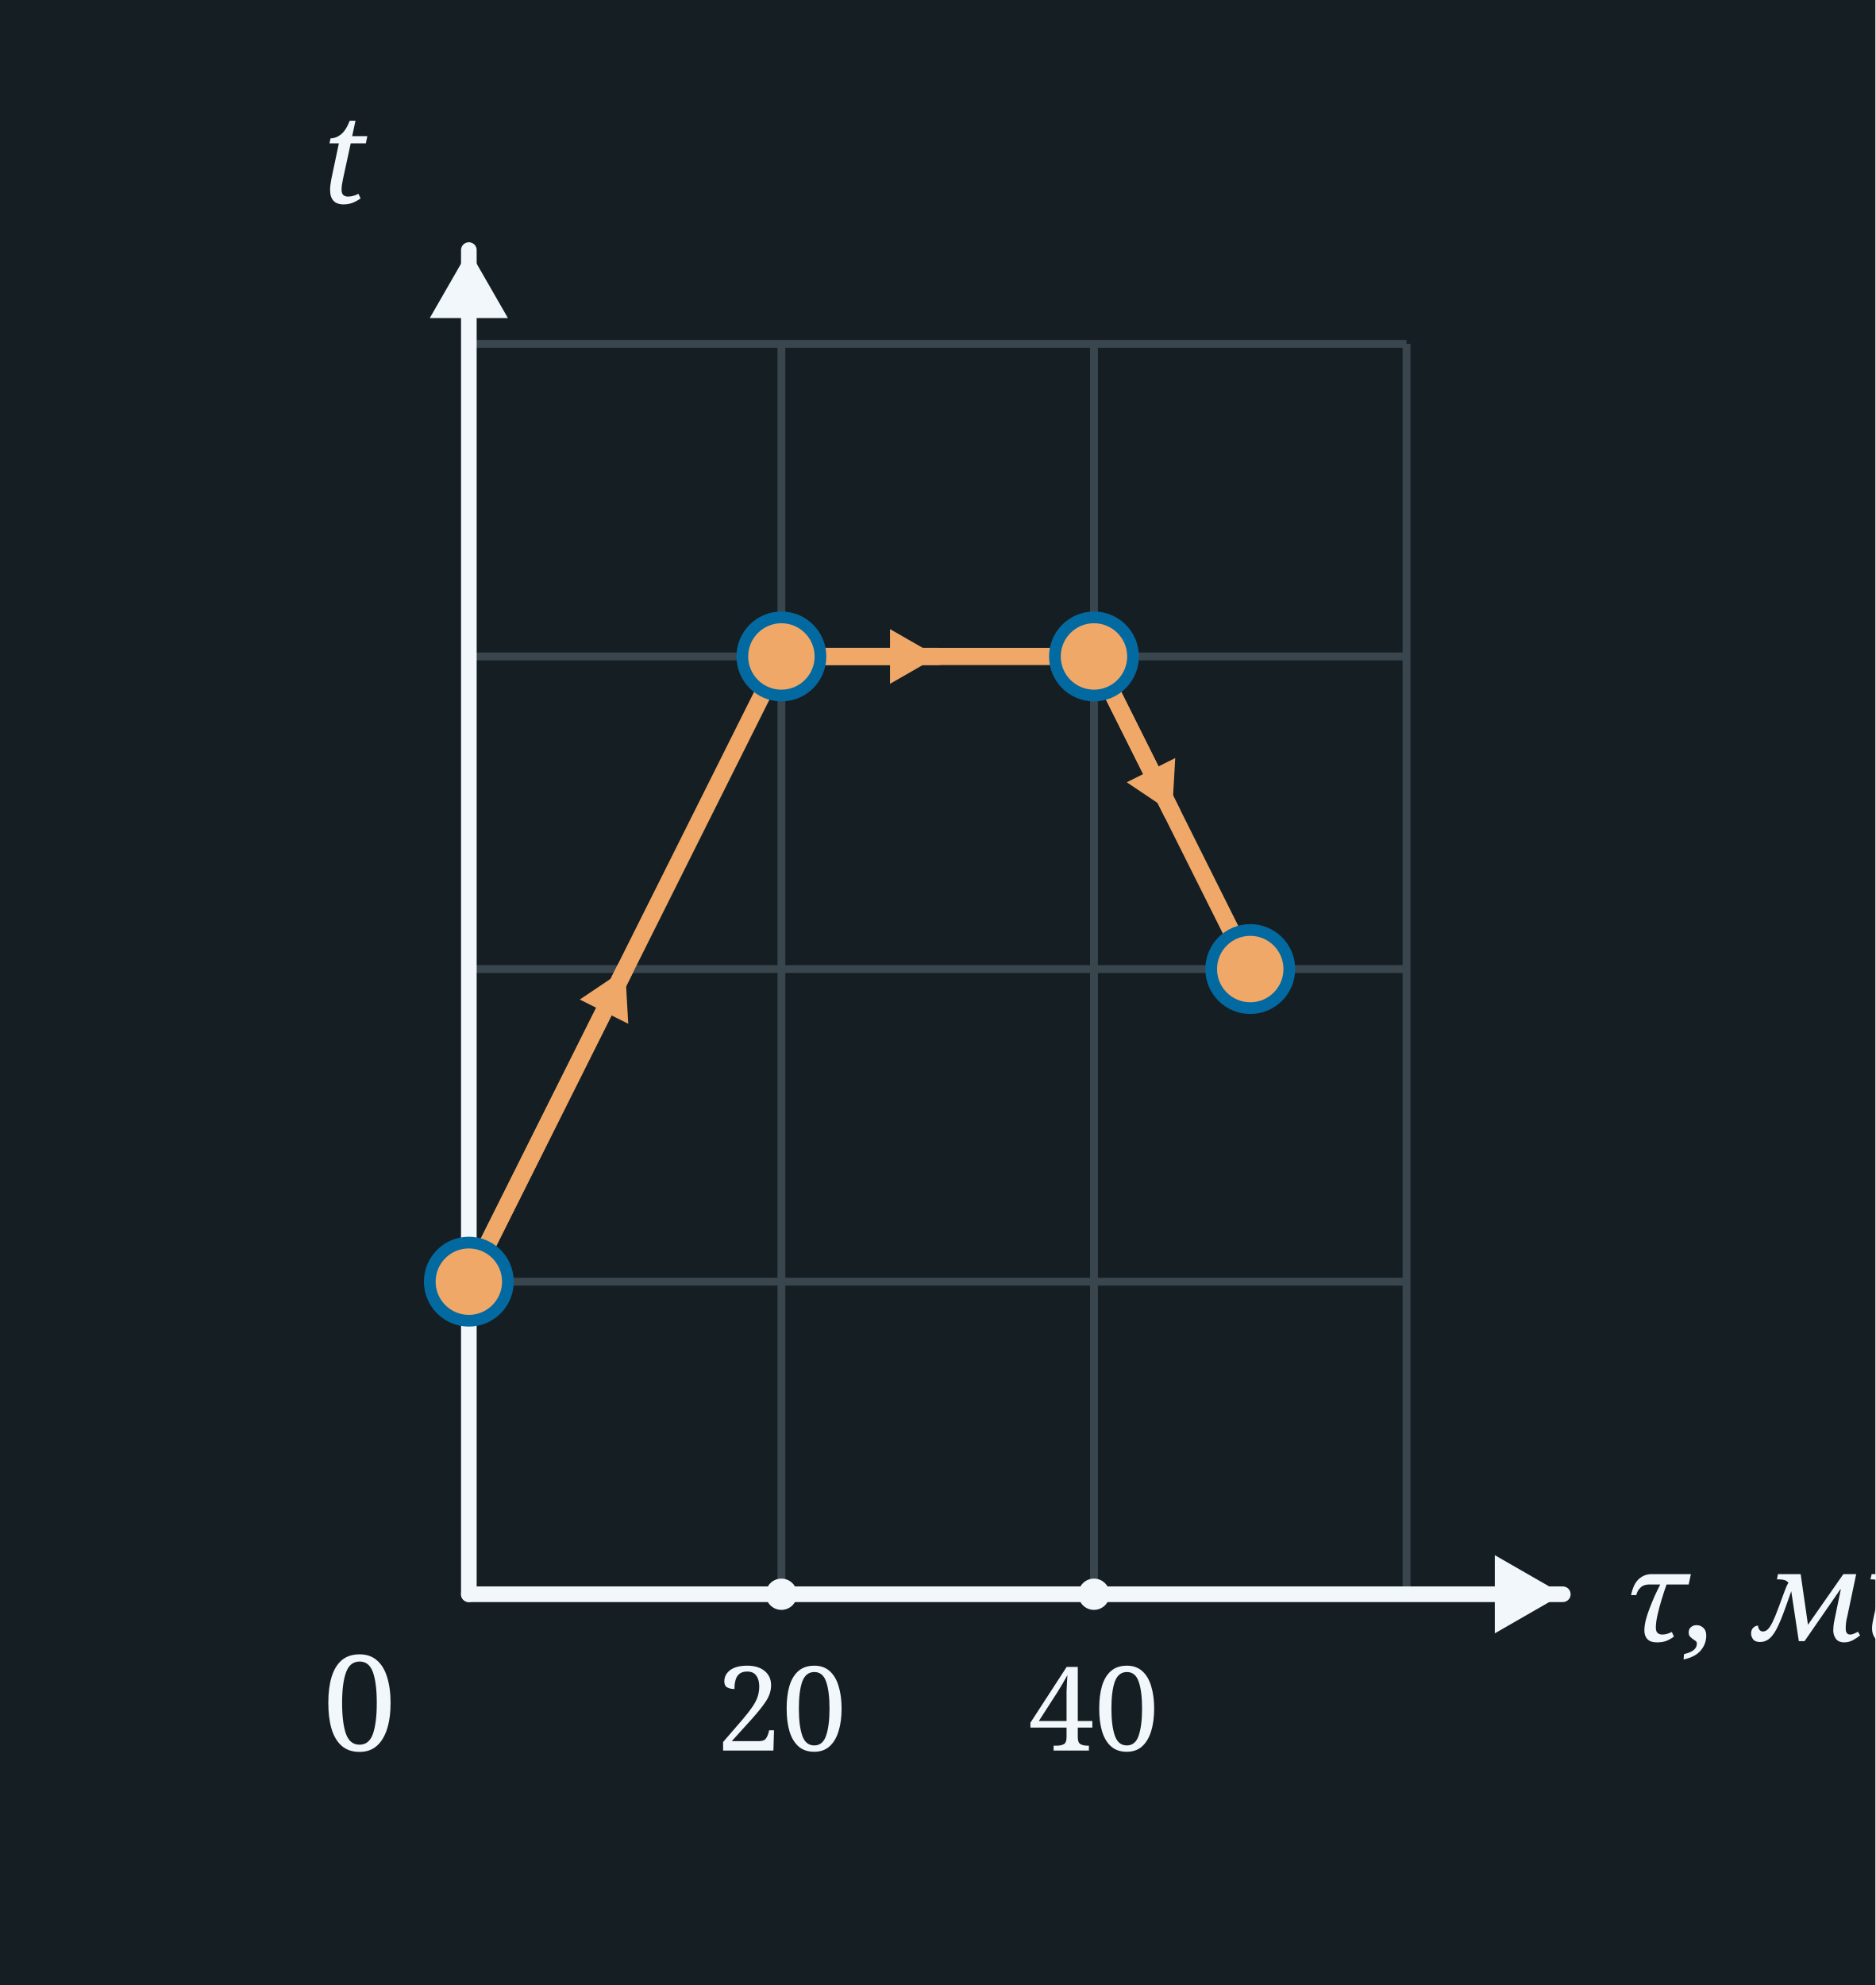
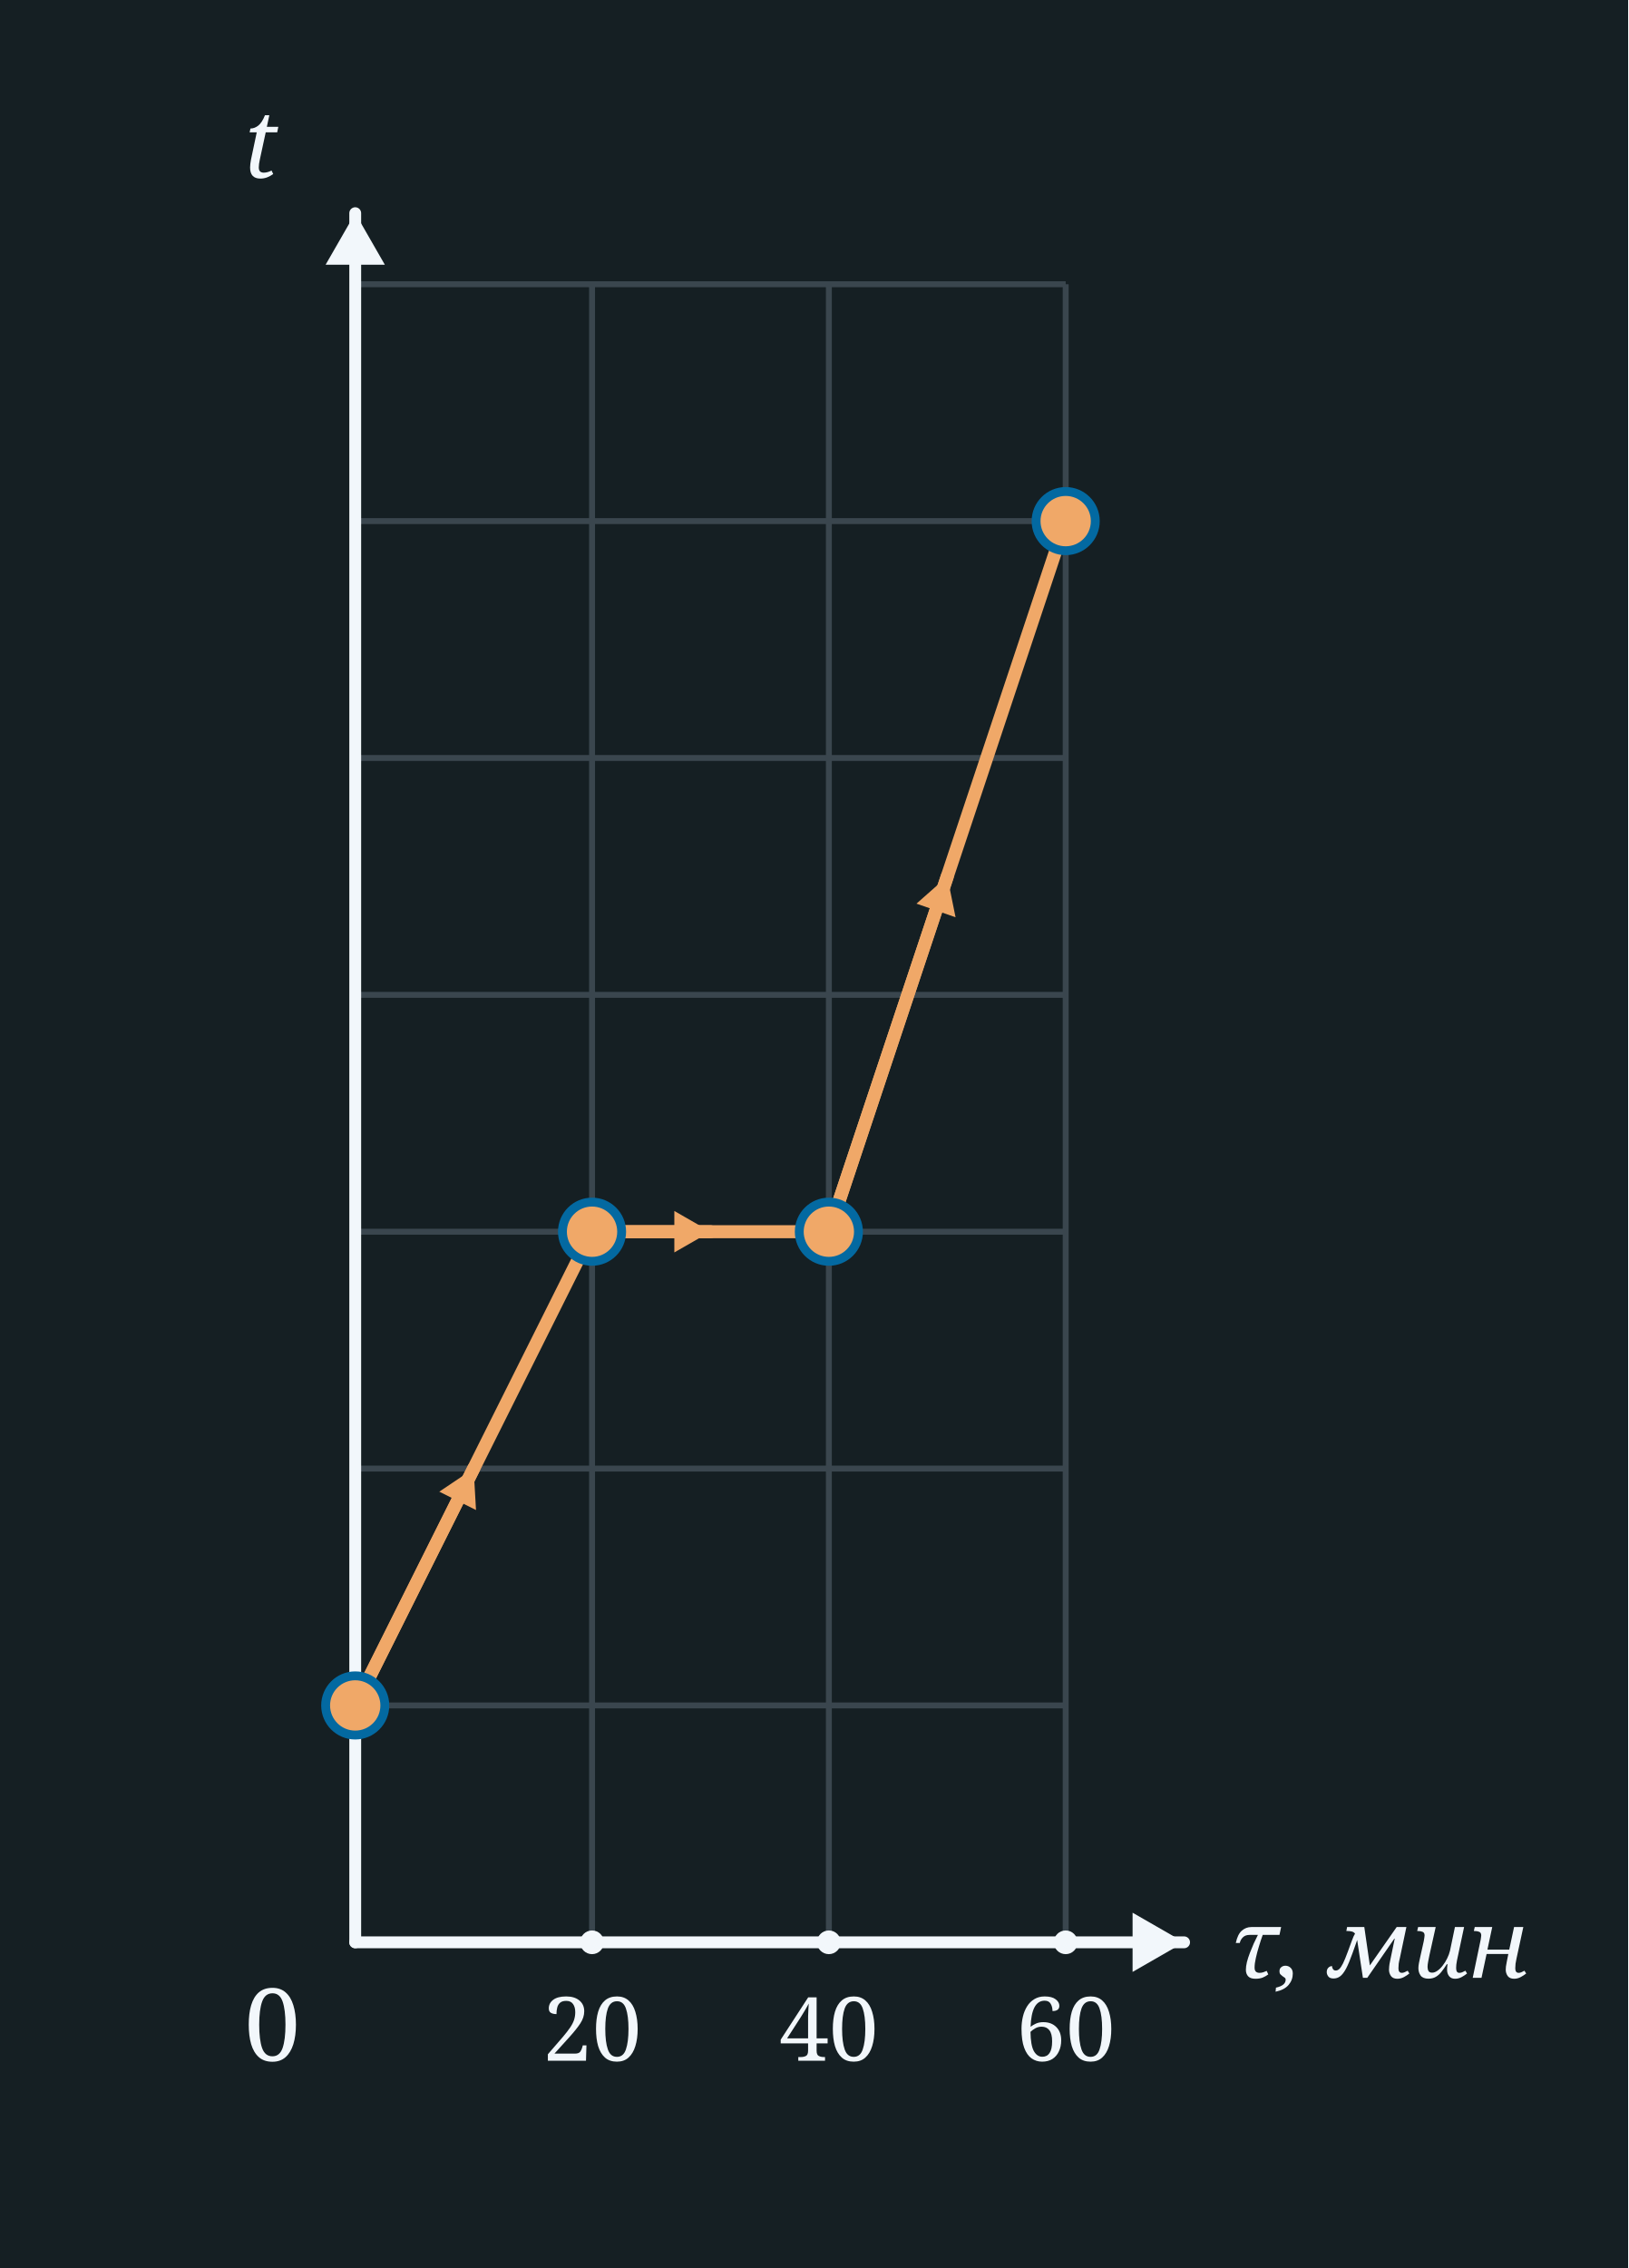
- <svg xmlns="http://www.w3.org/2000/svg" width="240" height="254" viewBox="0 0 240 254">
-   <rect x="0" y="0" width="240" height="254" fill="#151F23" />
-   <line x1="60" y1="44" x2="60" y2="204" stroke="#3A464E" stroke-width="1" />
-   <line x1="100" y1="44" x2="100" y2="204" stroke="#3A464E" stroke-width="1" />
-   <line x1="140" y1="44" x2="140" y2="204" stroke="#3A464E" stroke-width="1" />
-   <line x1="180" y1="44" x2="180" y2="204" stroke="#3A464E" stroke-width="1" />
-   <line x1="60" y1="44" x2="180" y2="44" stroke="#3A464E" stroke-width="1" />
-   <line x1="60" y1="84" x2="180" y2="84" stroke="#3A464E" stroke-width="1" />
-   <line x1="60" y1="124" x2="180" y2="124" stroke="#3A464E" stroke-width="1" />
-   <line x1="60" y1="164" x2="180" y2="164" stroke="#3A464E" stroke-width="1" />
-   <line x1="60" y1="204" x2="180" y2="204" stroke="#3A464E" stroke-width="1" />
-   <line x1="60.0" y1="204.0" x2="60.0" y2="32.0" stroke="#F2F7FB" stroke-width="2" stroke-linecap="round" />
-   <polygon points="60.0,32.0 65.0,40.7 55.0,40.7" fill="#F2F7FB" />
-   <line x1="60.0" y1="204.0" x2="200.0" y2="204.0" stroke="#F2F7FB" stroke-width="2" stroke-linecap="round" />
-   <polygon points="200.0,204.0 191.3,209.0 191.3,199.0" fill="#F2F7FB" />
-   <text x="46.0" y="224.0" font-family="Georgia, serif" font-weight="normal" font-size="17" fill="#F2F7FB" text-anchor="middle">0</text>
-   <text x="44.0" y="26.0" font-family="Georgia, serif" font-style="italic" font-weight="normal" font-size="16" fill="#F2F7FB" text-anchor="middle">t</text>
-   <text x="208.0" y="210.0" font-family="Georgia, serif" font-style="italic" font-weight="normal" font-size="16" fill="#F2F7FB" text-anchor="start">τ, мин</text>
-   <circle cx="100" cy="204" r="2" fill="#F2F7FB" />
-   <text x="100.0" y="224.0" font-family="Georgia, serif" font-weight="normal" font-size="15" fill="#F2F7FB" text-anchor="middle">20</text>
-   <circle cx="140" cy="204" r="2" fill="#F2F7FB" />
-   <text x="140.0" y="224.0" font-family="Georgia, serif" font-weight="normal" font-size="15" fill="#F2F7FB" text-anchor="middle">40</text>
-   <line x1="60" y1="164" x2="100" y2="84" stroke="#f0a868" stroke-width="2.2" />
-   <line x1="60.0" y1="164.0" x2="80.0" y2="124.0" stroke="#f0a868" stroke-width="2.2" stroke-linecap="round" />
-   <polygon points="80.0,124.0 80.4,131.0 74.2,127.9" fill="#f0a868" />
-   <line x1="100" y1="84" x2="140" y2="84" stroke="#f0a868" stroke-width="2.2" />
-   <line x1="100.0" y1="84.0" x2="120.0" y2="84.0" stroke="#f0a868" stroke-width="2.2" stroke-linecap="round" />
-   <polygon points="120.0,84.0 113.9,87.5 113.9,80.5" fill="#f0a868" />
-   <line x1="140" y1="84" x2="160.0" y2="124" stroke="#f0a868" stroke-width="2.2" />
-   <line x1="140.0" y1="84.0" x2="150.0" y2="104.0" stroke="#f0a868" stroke-width="2.2" stroke-linecap="round" />
-   <polygon points="150.0,104.0 144.2,100.1 150.4,97.0" fill="#f0a868" />
-   <circle cx="60.0" cy="164.0" r="5" fill="#f0a868" stroke="#0369a1" stroke-width="1.5" />
-   <circle cx="100.0" cy="84.0" r="5" fill="#f0a868" stroke="#0369a1" stroke-width="1.5" />
-   <circle cx="140.0" cy="84.0" r="5" fill="#f0a868" stroke="#0369a1" stroke-width="1.5" />
-   <circle cx="160.0" cy="124.0" r="5" fill="#f0a868" stroke="#0369a1" stroke-width="1.5" />
+ <svg xmlns="http://www.w3.org/2000/svg" width="275" height="383" viewBox="0 0 275 383">
+   <rect x="0" y="0" width="275" height="383" fill="#151F23" />
+   <line x1="60" y1="48" x2="60" y2="328" stroke="#3A464E" stroke-width="1" />
+   <line x1="100" y1="48" x2="100" y2="328" stroke="#3A464E" stroke-width="1" />
+   <line x1="140" y1="48" x2="140" y2="328" stroke="#3A464E" stroke-width="1" />
+   <line x1="180" y1="48" x2="180" y2="328" stroke="#3A464E" stroke-width="1" />
+   <line x1="60" y1="48" x2="180" y2="48" stroke="#3A464E" stroke-width="1" />
+   <line x1="60" y1="88" x2="180" y2="88" stroke="#3A464E" stroke-width="1" />
+   <line x1="60" y1="128" x2="180" y2="128" stroke="#3A464E" stroke-width="1" />
+   <line x1="60" y1="168" x2="180" y2="168" stroke="#3A464E" stroke-width="1" />
+   <line x1="60" y1="208" x2="180" y2="208" stroke="#3A464E" stroke-width="1" />
+   <line x1="60" y1="248" x2="180" y2="248" stroke="#3A464E" stroke-width="1" />
+   <line x1="60" y1="288" x2="180" y2="288" stroke="#3A464E" stroke-width="1" />
+   <line x1="60" y1="328" x2="180" y2="328" stroke="#3A464E" stroke-width="1" />
+   <line x1="60.0" y1="328.0" x2="60.0" y2="36.0" stroke="#F2F7FB" stroke-width="2" stroke-linecap="round" />
+   <polygon points="60.0,36.0 65.0,44.7 55.0,44.7" fill="#F2F7FB" />
+   <line x1="60.0" y1="328.0" x2="200.0" y2="328.0" stroke="#F2F7FB" stroke-width="2" stroke-linecap="round" />
+   <polygon points="200.0,328.0 191.3,333.0 191.3,323.0" fill="#F2F7FB" />
+   <text x="46.0" y="348.0" font-family="Georgia, serif" font-weight="normal" font-size="17" fill="#F2F7FB" text-anchor="middle">0</text>
+   <text x="44.0" y="30.0" font-family="Georgia, serif" font-style="italic" font-weight="normal" font-size="16" fill="#F2F7FB" text-anchor="middle">t</text>
+   <text x="208.0" y="334.0" font-family="Georgia, serif" font-style="italic" font-weight="normal" font-size="16" fill="#F2F7FB" text-anchor="start">τ, мин</text>
+   <circle cx="100" cy="328" r="2" fill="#F2F7FB" />
+   <text x="100.0" y="348.0" font-family="Georgia, serif" font-weight="normal" font-size="15" fill="#F2F7FB" text-anchor="middle">20</text>
+   <circle cx="140" cy="328" r="2" fill="#F2F7FB" />
+   <text x="140.0" y="348.0" font-family="Georgia, serif" font-weight="normal" font-size="15" fill="#F2F7FB" text-anchor="middle">40</text>
+   <circle cx="180" cy="328" r="2" fill="#F2F7FB" />
+   <text x="180.0" y="348.0" font-family="Georgia, serif" font-weight="normal" font-size="15" fill="#F2F7FB" text-anchor="middle">60</text>
+   <line x1="60" y1="288" x2="100" y2="208" stroke="#f0a868" stroke-width="2.2" />
+   <line x1="60.0" y1="288.0" x2="80.0" y2="248.0" stroke="#f0a868" stroke-width="2.2" stroke-linecap="round" />
+   <polygon points="80.0,248.0 80.4,255.0 74.2,251.9" fill="#f0a868" />
+   <line x1="100" y1="208" x2="140" y2="208" stroke="#f0a868" stroke-width="2.2" />
+   <line x1="100.0" y1="208.0" x2="120.0" y2="208.0" stroke="#f0a868" stroke-width="2.2" stroke-linecap="round" />
+   <polygon points="120.0,208.0 113.9,211.5 113.9,204.5" fill="#f0a868" />
+   <line x1="140" y1="208" x2="180" y2="88" stroke="#f0a868" stroke-width="2.2" />
+   <line x1="140.0" y1="208.0" x2="160.0" y2="148.0" stroke="#f0a868" stroke-width="2.2" stroke-linecap="round" />
+   <polygon points="160.0,148.0 161.4,154.9 154.8,152.6" fill="#f0a868" />
+   <circle cx="60.0" cy="288.0" r="5" fill="#f0a868" stroke="#0369a1" stroke-width="1.5" />
+   <circle cx="100.0" cy="208.0" r="5" fill="#f0a868" stroke="#0369a1" stroke-width="1.5" />
+   <circle cx="140.0" cy="208.0" r="5" fill="#f0a868" stroke="#0369a1" stroke-width="1.5" />
+   <circle cx="180.0" cy="88.0" r="5" fill="#f0a868" stroke="#0369a1" stroke-width="1.5" />
</svg>
